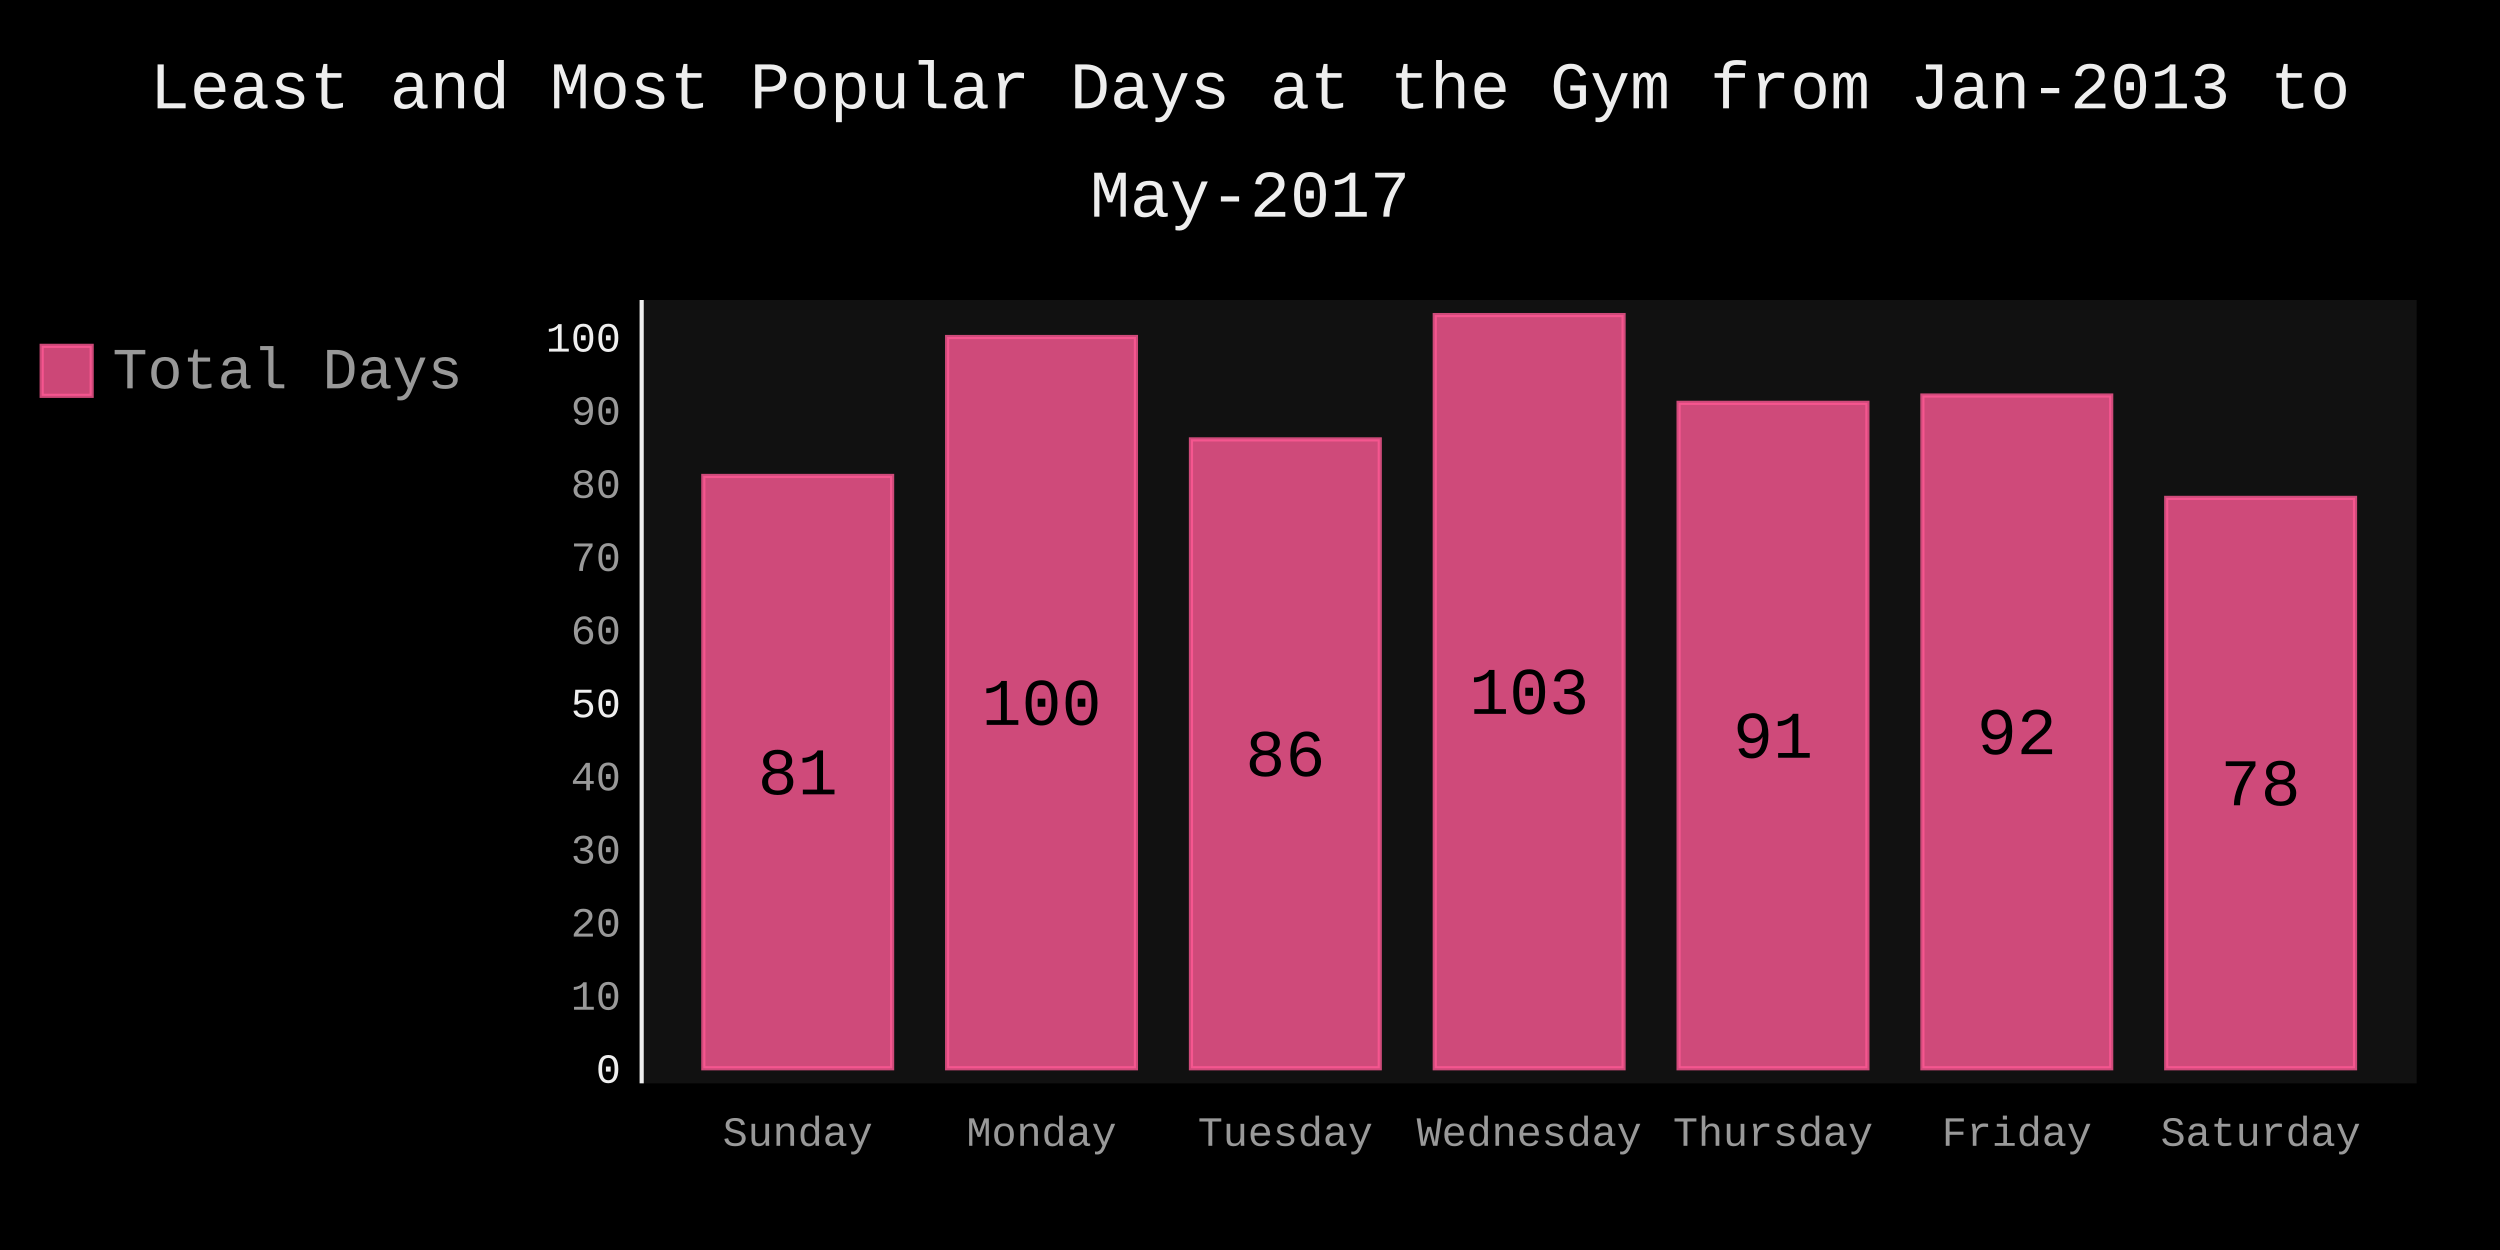
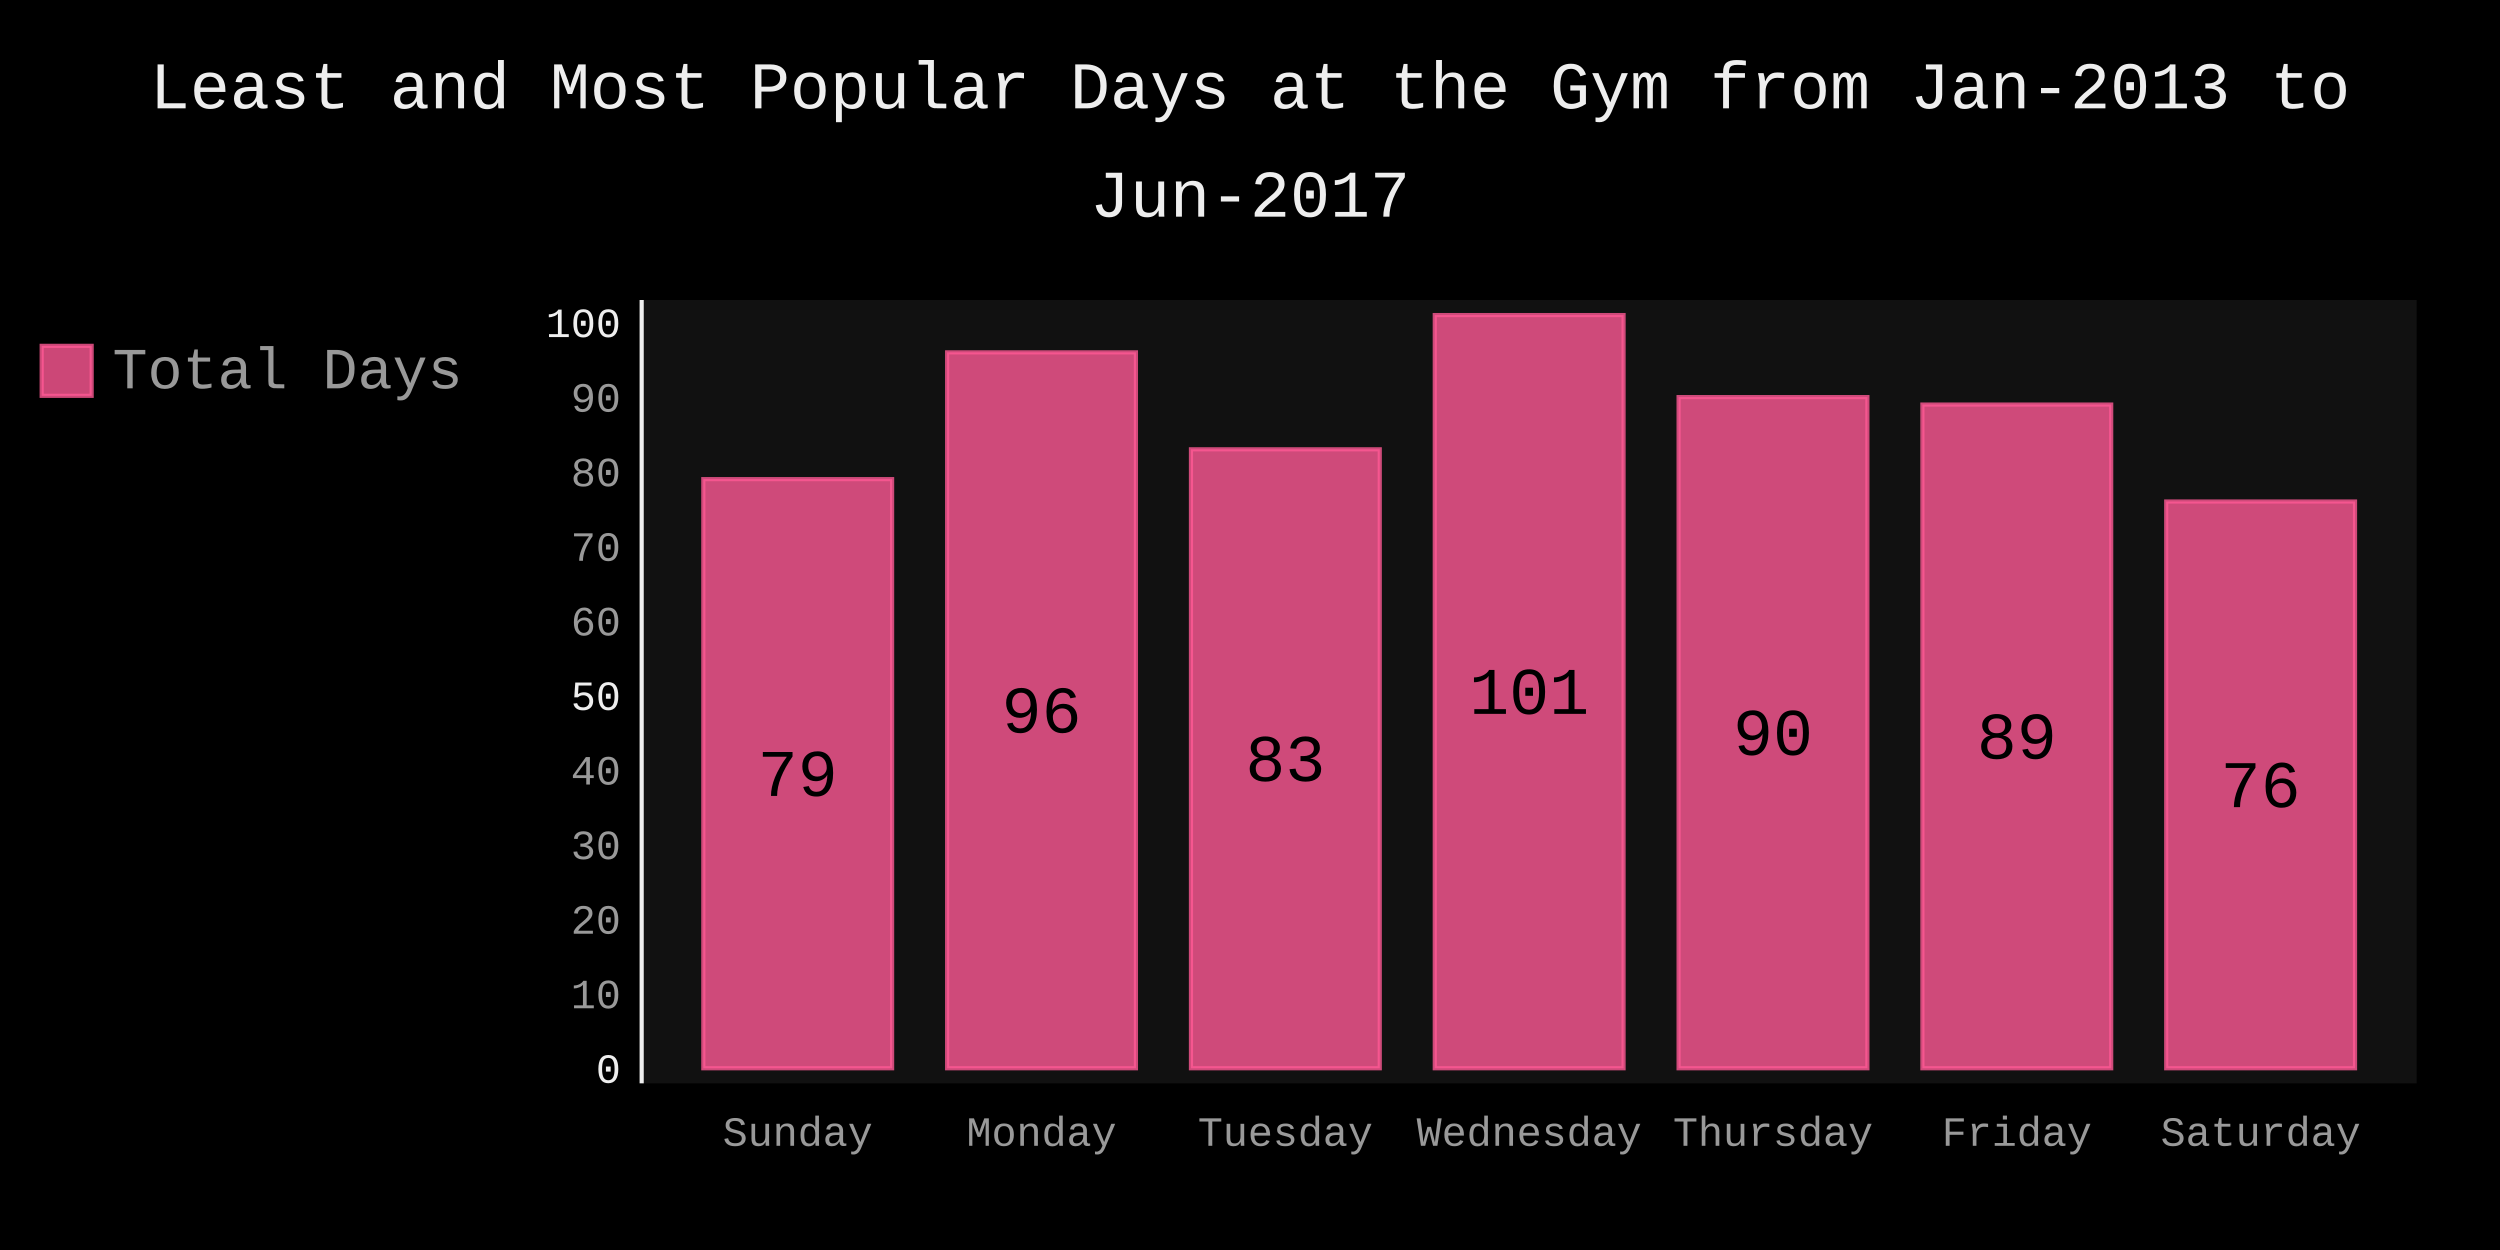
- <svg xmlns="http://www.w3.org/2000/svg" class="pygal-chart" id="chart-12648962-2e86-42bb-9dc2-4a8b392a3a5b" viewBox="0 0 600 300">
+ <svg xmlns="http://www.w3.org/2000/svg" class="pygal-chart" id="chart-d1dc0ef0-fd66-4fab-9f94-51784f31c054" viewBox="0 0 600 300">
  <defs>
-     <style type="text/css">#chart-12648962-2e86-42bb-9dc2-4a8b392a3a5b{-webkit-user-select:none;-webkit-font-smoothing:antialiased;font-family:Consolas,"Liberation Mono",Menlo,Courier,monospace}#chart-12648962-2e86-42bb-9dc2-4a8b392a3a5b .title{font-family:Consolas,"Liberation Mono",Menlo,Courier,monospace;font-size:16px}#chart-12648962-2e86-42bb-9dc2-4a8b392a3a5b .legends .legend text{font-family:Consolas,"Liberation Mono",Menlo,Courier,monospace;font-size:14px}#chart-12648962-2e86-42bb-9dc2-4a8b392a3a5b .axis text{font-family:Consolas,"Liberation Mono",Menlo,Courier,monospace;font-size:10px}#chart-12648962-2e86-42bb-9dc2-4a8b392a3a5b .axis text.major{font-family:Consolas,"Liberation Mono",Menlo,Courier,monospace;font-size:10px}#chart-12648962-2e86-42bb-9dc2-4a8b392a3a5b .text-overlay text.value{font-family:Consolas,"Liberation Mono",Menlo,Courier,monospace;font-size:16px}#chart-12648962-2e86-42bb-9dc2-4a8b392a3a5b .text-overlay text.label{font-family:Consolas,"Liberation Mono",Menlo,Courier,monospace;font-size:10px}#chart-12648962-2e86-42bb-9dc2-4a8b392a3a5b .tooltip{font-family:Consolas,"Liberation Mono",Menlo,Courier,monospace;font-size:14px}#chart-12648962-2e86-42bb-9dc2-4a8b392a3a5b text.no_data{font-family:Consolas,"Liberation Mono",Menlo,Courier,monospace;font-size:64px}
- #chart-12648962-2e86-42bb-9dc2-4a8b392a3a5b{background-color:black}#chart-12648962-2e86-42bb-9dc2-4a8b392a3a5b path,#chart-12648962-2e86-42bb-9dc2-4a8b392a3a5b line,#chart-12648962-2e86-42bb-9dc2-4a8b392a3a5b rect,#chart-12648962-2e86-42bb-9dc2-4a8b392a3a5b circle{-webkit-transition:250ms;-moz-transition:250ms;transition:250ms}#chart-12648962-2e86-42bb-9dc2-4a8b392a3a5b .graph &gt; .background{fill:black}#chart-12648962-2e86-42bb-9dc2-4a8b392a3a5b .plot &gt; .background{fill:#111}#chart-12648962-2e86-42bb-9dc2-4a8b392a3a5b .graph{fill:#999}#chart-12648962-2e86-42bb-9dc2-4a8b392a3a5b text.no_data{fill:#eee}#chart-12648962-2e86-42bb-9dc2-4a8b392a3a5b .title{fill:#eee}#chart-12648962-2e86-42bb-9dc2-4a8b392a3a5b .legends .legend text{fill:#999}#chart-12648962-2e86-42bb-9dc2-4a8b392a3a5b .legends .legend:hover text{fill:#eee}#chart-12648962-2e86-42bb-9dc2-4a8b392a3a5b .axis .line{stroke:#eee}#chart-12648962-2e86-42bb-9dc2-4a8b392a3a5b .axis .guide.line{stroke:#555}#chart-12648962-2e86-42bb-9dc2-4a8b392a3a5b .axis .major.line{stroke:#999}#chart-12648962-2e86-42bb-9dc2-4a8b392a3a5b .axis text.major{fill:#eee}#chart-12648962-2e86-42bb-9dc2-4a8b392a3a5b .axis.y .guides:hover .guide.line,#chart-12648962-2e86-42bb-9dc2-4a8b392a3a5b .line-graph .axis.x .guides:hover .guide.line,#chart-12648962-2e86-42bb-9dc2-4a8b392a3a5b .stackedline-graph .axis.x .guides:hover .guide.line,#chart-12648962-2e86-42bb-9dc2-4a8b392a3a5b .xy-graph .axis.x .guides:hover .guide.line{stroke:#eee}#chart-12648962-2e86-42bb-9dc2-4a8b392a3a5b .axis .guides:hover text{fill:#eee}#chart-12648962-2e86-42bb-9dc2-4a8b392a3a5b .reactive{fill-opacity:.8;stroke-opacity:.8}#chart-12648962-2e86-42bb-9dc2-4a8b392a3a5b .ci{stroke:#999}#chart-12648962-2e86-42bb-9dc2-4a8b392a3a5b .reactive.active,#chart-12648962-2e86-42bb-9dc2-4a8b392a3a5b .active .reactive{fill-opacity:.4;stroke-opacity:.9;stroke-width:4}#chart-12648962-2e86-42bb-9dc2-4a8b392a3a5b .ci .reactive.active{stroke-width:1.5}#chart-12648962-2e86-42bb-9dc2-4a8b392a3a5b .series text{fill:#eee}#chart-12648962-2e86-42bb-9dc2-4a8b392a3a5b .tooltip rect{fill:#111;stroke:#eee;-webkit-transition:opacity 250ms;-moz-transition:opacity 250ms;transition:opacity 250ms}#chart-12648962-2e86-42bb-9dc2-4a8b392a3a5b .tooltip .label{fill:#999}#chart-12648962-2e86-42bb-9dc2-4a8b392a3a5b .tooltip .label{fill:#999}#chart-12648962-2e86-42bb-9dc2-4a8b392a3a5b .tooltip .legend{font-size:.8em;fill:#555}#chart-12648962-2e86-42bb-9dc2-4a8b392a3a5b .tooltip .x_label{font-size:.6em;fill:#eee}#chart-12648962-2e86-42bb-9dc2-4a8b392a3a5b .tooltip .xlink{font-size:.5em;text-decoration:underline}#chart-12648962-2e86-42bb-9dc2-4a8b392a3a5b .tooltip .value{font-size:1.5em}#chart-12648962-2e86-42bb-9dc2-4a8b392a3a5b .bound{font-size:.5em}#chart-12648962-2e86-42bb-9dc2-4a8b392a3a5b .max-value{font-size:.75em;fill:#555}#chart-12648962-2e86-42bb-9dc2-4a8b392a3a5b .map-element{fill:#111;stroke:#555 !important}#chart-12648962-2e86-42bb-9dc2-4a8b392a3a5b .map-element .reactive{fill-opacity:inherit;stroke-opacity:inherit}#chart-12648962-2e86-42bb-9dc2-4a8b392a3a5b .color-0,#chart-12648962-2e86-42bb-9dc2-4a8b392a3a5b .color-0 a:visited{stroke:#ff5995;fill:#ff5995}#chart-12648962-2e86-42bb-9dc2-4a8b392a3a5b .text-overlay .color-0 text{fill:black}
- #chart-12648962-2e86-42bb-9dc2-4a8b392a3a5b text.no_data{text-anchor:middle}#chart-12648962-2e86-42bb-9dc2-4a8b392a3a5b .guide.line{fill:none}#chart-12648962-2e86-42bb-9dc2-4a8b392a3a5b .centered{text-anchor:middle}#chart-12648962-2e86-42bb-9dc2-4a8b392a3a5b .title{text-anchor:middle}#chart-12648962-2e86-42bb-9dc2-4a8b392a3a5b .legends .legend text{fill-opacity:1}#chart-12648962-2e86-42bb-9dc2-4a8b392a3a5b .axis.x text{text-anchor:middle}#chart-12648962-2e86-42bb-9dc2-4a8b392a3a5b .axis.x:not(.web) text[transform]{text-anchor:start}#chart-12648962-2e86-42bb-9dc2-4a8b392a3a5b .axis.x:not(.web) text[transform].backwards{text-anchor:end}#chart-12648962-2e86-42bb-9dc2-4a8b392a3a5b .axis.y text{text-anchor:end}#chart-12648962-2e86-42bb-9dc2-4a8b392a3a5b .axis.y text[transform].backwards{text-anchor:start}#chart-12648962-2e86-42bb-9dc2-4a8b392a3a5b .axis.y2 text{text-anchor:start}#chart-12648962-2e86-42bb-9dc2-4a8b392a3a5b .axis.y2 text[transform].backwards{text-anchor:end}#chart-12648962-2e86-42bb-9dc2-4a8b392a3a5b .axis .guide.line{stroke-dasharray:4,4}#chart-12648962-2e86-42bb-9dc2-4a8b392a3a5b .axis .major.guide.line{stroke-dasharray:6,6}#chart-12648962-2e86-42bb-9dc2-4a8b392a3a5b .horizontal .axis.y .guide.line,#chart-12648962-2e86-42bb-9dc2-4a8b392a3a5b .horizontal .axis.y2 .guide.line,#chart-12648962-2e86-42bb-9dc2-4a8b392a3a5b .vertical .axis.x .guide.line{opacity:0}#chart-12648962-2e86-42bb-9dc2-4a8b392a3a5b .horizontal .axis.always_show .guide.line,#chart-12648962-2e86-42bb-9dc2-4a8b392a3a5b .vertical .axis.always_show .guide.line{opacity:1 !important}#chart-12648962-2e86-42bb-9dc2-4a8b392a3a5b .axis.y .guides:hover .guide.line,#chart-12648962-2e86-42bb-9dc2-4a8b392a3a5b .axis.y2 .guides:hover .guide.line,#chart-12648962-2e86-42bb-9dc2-4a8b392a3a5b .axis.x .guides:hover .guide.line{opacity:1}#chart-12648962-2e86-42bb-9dc2-4a8b392a3a5b .axis .guides:hover text{opacity:1}#chart-12648962-2e86-42bb-9dc2-4a8b392a3a5b .nofill{fill:none}#chart-12648962-2e86-42bb-9dc2-4a8b392a3a5b .subtle-fill{fill-opacity:.2}#chart-12648962-2e86-42bb-9dc2-4a8b392a3a5b .dot{stroke-width:1px;fill-opacity:1}#chart-12648962-2e86-42bb-9dc2-4a8b392a3a5b .dot.active{stroke-width:5px}#chart-12648962-2e86-42bb-9dc2-4a8b392a3a5b .dot.negative{fill:transparent}#chart-12648962-2e86-42bb-9dc2-4a8b392a3a5b text,#chart-12648962-2e86-42bb-9dc2-4a8b392a3a5b tspan{stroke:none !important}#chart-12648962-2e86-42bb-9dc2-4a8b392a3a5b .series text.active{opacity:1}#chart-12648962-2e86-42bb-9dc2-4a8b392a3a5b .tooltip rect{fill-opacity:.95;stroke-width:.5}#chart-12648962-2e86-42bb-9dc2-4a8b392a3a5b .tooltip text{fill-opacity:1}#chart-12648962-2e86-42bb-9dc2-4a8b392a3a5b .showable{visibility:hidden}#chart-12648962-2e86-42bb-9dc2-4a8b392a3a5b .showable.shown{visibility:visible}#chart-12648962-2e86-42bb-9dc2-4a8b392a3a5b .gauge-background{fill:rgba(229,229,229,1);stroke:none}#chart-12648962-2e86-42bb-9dc2-4a8b392a3a5b .bg-lines{stroke:black;stroke-width:2px}</style>
+     <style type="text/css">#chart-d1dc0ef0-fd66-4fab-9f94-51784f31c054{-webkit-user-select:none;-webkit-font-smoothing:antialiased;font-family:Consolas,"Liberation Mono",Menlo,Courier,monospace}#chart-d1dc0ef0-fd66-4fab-9f94-51784f31c054 .title{font-family:Consolas,"Liberation Mono",Menlo,Courier,monospace;font-size:16px}#chart-d1dc0ef0-fd66-4fab-9f94-51784f31c054 .legends .legend text{font-family:Consolas,"Liberation Mono",Menlo,Courier,monospace;font-size:14px}#chart-d1dc0ef0-fd66-4fab-9f94-51784f31c054 .axis text{font-family:Consolas,"Liberation Mono",Menlo,Courier,monospace;font-size:10px}#chart-d1dc0ef0-fd66-4fab-9f94-51784f31c054 .axis text.major{font-family:Consolas,"Liberation Mono",Menlo,Courier,monospace;font-size:10px}#chart-d1dc0ef0-fd66-4fab-9f94-51784f31c054 .text-overlay text.value{font-family:Consolas,"Liberation Mono",Menlo,Courier,monospace;font-size:16px}#chart-d1dc0ef0-fd66-4fab-9f94-51784f31c054 .text-overlay text.label{font-family:Consolas,"Liberation Mono",Menlo,Courier,monospace;font-size:10px}#chart-d1dc0ef0-fd66-4fab-9f94-51784f31c054 .tooltip{font-family:Consolas,"Liberation Mono",Menlo,Courier,monospace;font-size:14px}#chart-d1dc0ef0-fd66-4fab-9f94-51784f31c054 text.no_data{font-family:Consolas,"Liberation Mono",Menlo,Courier,monospace;font-size:64px}
+ #chart-d1dc0ef0-fd66-4fab-9f94-51784f31c054{background-color:black}#chart-d1dc0ef0-fd66-4fab-9f94-51784f31c054 path,#chart-d1dc0ef0-fd66-4fab-9f94-51784f31c054 line,#chart-d1dc0ef0-fd66-4fab-9f94-51784f31c054 rect,#chart-d1dc0ef0-fd66-4fab-9f94-51784f31c054 circle{-webkit-transition:250ms;-moz-transition:250ms;transition:250ms}#chart-d1dc0ef0-fd66-4fab-9f94-51784f31c054 .graph &gt; .background{fill:black}#chart-d1dc0ef0-fd66-4fab-9f94-51784f31c054 .plot &gt; .background{fill:#111}#chart-d1dc0ef0-fd66-4fab-9f94-51784f31c054 .graph{fill:#999}#chart-d1dc0ef0-fd66-4fab-9f94-51784f31c054 text.no_data{fill:#eee}#chart-d1dc0ef0-fd66-4fab-9f94-51784f31c054 .title{fill:#eee}#chart-d1dc0ef0-fd66-4fab-9f94-51784f31c054 .legends .legend text{fill:#999}#chart-d1dc0ef0-fd66-4fab-9f94-51784f31c054 .legends .legend:hover text{fill:#eee}#chart-d1dc0ef0-fd66-4fab-9f94-51784f31c054 .axis .line{stroke:#eee}#chart-d1dc0ef0-fd66-4fab-9f94-51784f31c054 .axis .guide.line{stroke:#555}#chart-d1dc0ef0-fd66-4fab-9f94-51784f31c054 .axis .major.line{stroke:#999}#chart-d1dc0ef0-fd66-4fab-9f94-51784f31c054 .axis text.major{fill:#eee}#chart-d1dc0ef0-fd66-4fab-9f94-51784f31c054 .axis.y .guides:hover .guide.line,#chart-d1dc0ef0-fd66-4fab-9f94-51784f31c054 .line-graph .axis.x .guides:hover .guide.line,#chart-d1dc0ef0-fd66-4fab-9f94-51784f31c054 .stackedline-graph .axis.x .guides:hover .guide.line,#chart-d1dc0ef0-fd66-4fab-9f94-51784f31c054 .xy-graph .axis.x .guides:hover .guide.line{stroke:#eee}#chart-d1dc0ef0-fd66-4fab-9f94-51784f31c054 .axis .guides:hover text{fill:#eee}#chart-d1dc0ef0-fd66-4fab-9f94-51784f31c054 .reactive{fill-opacity:.8;stroke-opacity:.8}#chart-d1dc0ef0-fd66-4fab-9f94-51784f31c054 .ci{stroke:#999}#chart-d1dc0ef0-fd66-4fab-9f94-51784f31c054 .reactive.active,#chart-d1dc0ef0-fd66-4fab-9f94-51784f31c054 .active .reactive{fill-opacity:.4;stroke-opacity:.9;stroke-width:4}#chart-d1dc0ef0-fd66-4fab-9f94-51784f31c054 .ci .reactive.active{stroke-width:1.5}#chart-d1dc0ef0-fd66-4fab-9f94-51784f31c054 .series text{fill:#eee}#chart-d1dc0ef0-fd66-4fab-9f94-51784f31c054 .tooltip rect{fill:#111;stroke:#eee;-webkit-transition:opacity 250ms;-moz-transition:opacity 250ms;transition:opacity 250ms}#chart-d1dc0ef0-fd66-4fab-9f94-51784f31c054 .tooltip .label{fill:#999}#chart-d1dc0ef0-fd66-4fab-9f94-51784f31c054 .tooltip .label{fill:#999}#chart-d1dc0ef0-fd66-4fab-9f94-51784f31c054 .tooltip .legend{font-size:.8em;fill:#555}#chart-d1dc0ef0-fd66-4fab-9f94-51784f31c054 .tooltip .x_label{font-size:.6em;fill:#eee}#chart-d1dc0ef0-fd66-4fab-9f94-51784f31c054 .tooltip .xlink{font-size:.5em;text-decoration:underline}#chart-d1dc0ef0-fd66-4fab-9f94-51784f31c054 .tooltip .value{font-size:1.5em}#chart-d1dc0ef0-fd66-4fab-9f94-51784f31c054 .bound{font-size:.5em}#chart-d1dc0ef0-fd66-4fab-9f94-51784f31c054 .max-value{font-size:.75em;fill:#555}#chart-d1dc0ef0-fd66-4fab-9f94-51784f31c054 .map-element{fill:#111;stroke:#555 !important}#chart-d1dc0ef0-fd66-4fab-9f94-51784f31c054 .map-element .reactive{fill-opacity:inherit;stroke-opacity:inherit}#chart-d1dc0ef0-fd66-4fab-9f94-51784f31c054 .color-0,#chart-d1dc0ef0-fd66-4fab-9f94-51784f31c054 .color-0 a:visited{stroke:#ff5995;fill:#ff5995}#chart-d1dc0ef0-fd66-4fab-9f94-51784f31c054 .text-overlay .color-0 text{fill:black}
+ #chart-d1dc0ef0-fd66-4fab-9f94-51784f31c054 text.no_data{text-anchor:middle}#chart-d1dc0ef0-fd66-4fab-9f94-51784f31c054 .guide.line{fill:none}#chart-d1dc0ef0-fd66-4fab-9f94-51784f31c054 .centered{text-anchor:middle}#chart-d1dc0ef0-fd66-4fab-9f94-51784f31c054 .title{text-anchor:middle}#chart-d1dc0ef0-fd66-4fab-9f94-51784f31c054 .legends .legend text{fill-opacity:1}#chart-d1dc0ef0-fd66-4fab-9f94-51784f31c054 .axis.x text{text-anchor:middle}#chart-d1dc0ef0-fd66-4fab-9f94-51784f31c054 .axis.x:not(.web) text[transform]{text-anchor:start}#chart-d1dc0ef0-fd66-4fab-9f94-51784f31c054 .axis.x:not(.web) text[transform].backwards{text-anchor:end}#chart-d1dc0ef0-fd66-4fab-9f94-51784f31c054 .axis.y text{text-anchor:end}#chart-d1dc0ef0-fd66-4fab-9f94-51784f31c054 .axis.y text[transform].backwards{text-anchor:start}#chart-d1dc0ef0-fd66-4fab-9f94-51784f31c054 .axis.y2 text{text-anchor:start}#chart-d1dc0ef0-fd66-4fab-9f94-51784f31c054 .axis.y2 text[transform].backwards{text-anchor:end}#chart-d1dc0ef0-fd66-4fab-9f94-51784f31c054 .axis .guide.line{stroke-dasharray:4,4}#chart-d1dc0ef0-fd66-4fab-9f94-51784f31c054 .axis .major.guide.line{stroke-dasharray:6,6}#chart-d1dc0ef0-fd66-4fab-9f94-51784f31c054 .horizontal .axis.y .guide.line,#chart-d1dc0ef0-fd66-4fab-9f94-51784f31c054 .horizontal .axis.y2 .guide.line,#chart-d1dc0ef0-fd66-4fab-9f94-51784f31c054 .vertical .axis.x .guide.line{opacity:0}#chart-d1dc0ef0-fd66-4fab-9f94-51784f31c054 .horizontal .axis.always_show .guide.line,#chart-d1dc0ef0-fd66-4fab-9f94-51784f31c054 .vertical .axis.always_show .guide.line{opacity:1 !important}#chart-d1dc0ef0-fd66-4fab-9f94-51784f31c054 .axis.y .guides:hover .guide.line,#chart-d1dc0ef0-fd66-4fab-9f94-51784f31c054 .axis.y2 .guides:hover .guide.line,#chart-d1dc0ef0-fd66-4fab-9f94-51784f31c054 .axis.x .guides:hover .guide.line{opacity:1}#chart-d1dc0ef0-fd66-4fab-9f94-51784f31c054 .axis .guides:hover text{opacity:1}#chart-d1dc0ef0-fd66-4fab-9f94-51784f31c054 .nofill{fill:none}#chart-d1dc0ef0-fd66-4fab-9f94-51784f31c054 .subtle-fill{fill-opacity:.2}#chart-d1dc0ef0-fd66-4fab-9f94-51784f31c054 .dot{stroke-width:1px;fill-opacity:1}#chart-d1dc0ef0-fd66-4fab-9f94-51784f31c054 .dot.active{stroke-width:5px}#chart-d1dc0ef0-fd66-4fab-9f94-51784f31c054 .dot.negative{fill:transparent}#chart-d1dc0ef0-fd66-4fab-9f94-51784f31c054 text,#chart-d1dc0ef0-fd66-4fab-9f94-51784f31c054 tspan{stroke:none !important}#chart-d1dc0ef0-fd66-4fab-9f94-51784f31c054 .series text.active{opacity:1}#chart-d1dc0ef0-fd66-4fab-9f94-51784f31c054 .tooltip rect{fill-opacity:.95;stroke-width:.5}#chart-d1dc0ef0-fd66-4fab-9f94-51784f31c054 .tooltip text{fill-opacity:1}#chart-d1dc0ef0-fd66-4fab-9f94-51784f31c054 .showable{visibility:hidden}#chart-d1dc0ef0-fd66-4fab-9f94-51784f31c054 .showable.shown{visibility:visible}#chart-d1dc0ef0-fd66-4fab-9f94-51784f31c054 .gauge-background{fill:rgba(229,229,229,1);stroke:none}#chart-d1dc0ef0-fd66-4fab-9f94-51784f31c054 .bg-lines{stroke:black;stroke-width:2px}</style>
  </defs>
  <g class="graph bar-graph vertical">
    <rect class="background" height="300" width="600" x="0" y="0" />
    <g class="plot" transform="translate(154, 72)">
      <rect class="background" height="188" width="426.0" x="0" y="0" />
      <g class="axis y">
        <g class="guides">
          <text class="major" x="-5" y="187.885">0</text>
        </g>
        <g class="guides">
-           <text class="" x="-5" y="170.334">10</text>
+           <text class="" x="-5" y="169.987">10</text>
        </g>
        <g class="guides">
-           <text class="" x="-5" y="152.784">20</text>
+           <text class="" x="-5" y="152.089">20</text>
        </g>
        <g class="guides">
-           <text class="" x="-5" y="135.233">30</text>
+           <text class="" x="-5" y="134.191">30</text>
        </g>
        <g class="guides">
-           <text class="" x="-5" y="117.683">40</text>
+           <text class="" x="-5" y="116.293">40</text>
        </g>
        <g class="guides">
-           <text class="major" x="-5" y="100.133">50</text>
+           <text class="major" x="-5" y="98.395">50</text>
        </g>
        <g class="guides">
-           <text class="" x="-5" y="82.582">60</text>
+           <text class="" x="-5" y="80.497">60</text>
        </g>
        <g class="guides">
-           <text class="" x="-5" y="65.032">70</text>
+           <text class="" x="-5" y="62.599">70</text>
        </g>
        <g class="guides">
-           <text class="" x="-5" y="47.481">80</text>
+           <text class="" x="-5" y="44.701">80</text>
        </g>
        <g class="guides">
-           <text class="" x="-5" y="29.931">90</text>
+           <text class="" x="-5" y="26.803">90</text>
        </g>
        <g class="guides">
-           <text class="major" x="-5" y="12.381">100</text>
+           <text class="major" x="-5" y="8.905">100</text>
        </g>
      </g>
      <g class="axis x">
        <path class="line" d="M0 0 v188" />
        <g class="guides">
          <path class="guide line" d="M37.451 0 v188" />
          <text class="" x="37.451" y="203.0">Sunday</text>
        </g>
        <g class="guides">
          <path class="guide line" d="M95.967 0 v188" />
          <text class="" x="95.967" y="203.0">Monday</text>
        </g>
        <g class="guides">
          <path class="guide line" d="M154.484 0 v188" />
          <text class="" x="154.484" y="203.0">Tuesday</text>
        </g>
        <g class="guides">
          <path class="guide line" d="M213 0 v188" />
          <text class="" x="213.0" y="203.0">Wednesday</text>
        </g>
        <g class="guides">
          <path class="guide line" d="M271.516 0 v188" />
          <text class="" x="271.516" y="203.0">Thursday</text>
        </g>
        <g class="guides">
          <path class="guide line" d="M330.033 0 v188" />
          <text class="" x="330.033" y="203.0">Friday</text>
        </g>
        <g class="guides">
          <path class="guide line" d="M388.549 0 v188" />
          <text class="" x="388.549" y="203.0">Saturday</text>
        </g>
      </g>
      <g class="series serie-0 color-0">
        <g class="bars">
          <g class="bar">
-             <rect class="rect reactive tooltip-trigger" height="142.158" rx="0" ry="0" width="45.315" x="14.793" y="42.226" />
+             <rect class="rect reactive tooltip-trigger" height="141.394" rx="0" ry="0" width="45.315" x="14.793" y="42.991" />
          </g>
          <g class="bar">
-             <rect class="rect reactive tooltip-trigger" height="175.504" rx="0" ry="0" width="45.315" x="73.309" y="8.881" />
+             <rect class="rect reactive tooltip-trigger" height="171.82" rx="0" ry="0" width="45.315" x="73.309" y="12.564" />
          </g>
          <g class="bar">
-             <rect class="rect reactive tooltip-trigger" height="150.934" rx="0" ry="0" width="45.315" x="131.826" y="33.451" />
+             <rect class="rect reactive tooltip-trigger" height="148.553" rx="0" ry="0" width="45.315" x="131.826" y="35.832" />
          </g>
          <g class="bar">
            <rect class="rect reactive tooltip-trigger" height="180.769" rx="0" ry="0" width="45.315" x="190.342" y="3.615" />
          </g>
          <g class="bar">
-             <rect class="rect reactive tooltip-trigger" height="159.709" rx="0" ry="0" width="45.315" x="248.859" y="24.676" />
+             <rect class="rect reactive tooltip-trigger" height="161.081" rx="0" ry="0" width="45.315" x="248.859" y="23.303" />
          </g>
          <g class="bar">
-             <rect class="rect reactive tooltip-trigger" height="161.464" rx="0" ry="0" width="45.315" x="307.375" y="22.921" />
+             <rect class="rect reactive tooltip-trigger" height="159.292" rx="0" ry="0" width="45.315" x="307.375" y="25.093" />
          </g>
          <g class="bar">
-             <rect class="rect reactive tooltip-trigger" height="136.893" rx="0" ry="0" width="45.315" x="365.892" y="47.491" />
+             <rect class="rect reactive tooltip-trigger" height="136.024" rx="0" ry="0" width="45.315" x="365.892" y="48.36" />
          </g>
        </g>
      </g>
    </g>
    <g class="titles">
      <text class="title plot_title" x="300.0" y="26">Least and Most Popular Days at the Gym from Jan-2013 to</text>
-       <text class="title plot_title" x="300.0" y="52">May-2017</text>
+       <text class="title plot_title" x="300.0" y="52">Jun-2017</text>
    </g>
    <g class="plot overlay" transform="translate(154, 72)">
      <g class="series serie-0 color-0" />
    </g>
    <g class="plot text-overlay" transform="translate(154, 72)">
      <g class="series serie-0 color-0">
-         <text class="value" text-anchor="middle" x="37.451" y="118.639">81</text>
-         <text class="value" text-anchor="middle" x="95.967" y="101.966">100</text>
-         <text class="value" text-anchor="middle" x="154.484" y="114.251">86</text>
-         <text class="value" text-anchor="middle" x="213" y="99.333">103</text>
-         <text class="value" text-anchor="middle" x="271.516" y="109.864">91</text>
-         <text class="value" text-anchor="middle" x="330.033" y="108.986">92</text>
-         <text class="value" text-anchor="middle" x="388.549" y="121.271">78</text>
+         <text class="value" text-anchor="middle" x="37.451" y="119.021">79</text>
+         <text class="value" text-anchor="middle" x="95.967" y="103.808">96</text>
+         <text class="value" text-anchor="middle" x="154.484" y="115.441">83</text>
+         <text class="value" text-anchor="middle" x="213" y="99.333">101</text>
+         <text class="value" text-anchor="middle" x="271.516" y="109.177">90</text>
+         <text class="value" text-anchor="middle" x="330.033" y="110.072">89</text>
+         <text class="value" text-anchor="middle" x="388.549" y="121.706">76</text>
      </g>
    </g>
    <g class="plot tooltip-overlay" transform="translate(154, 72)">
      <g class="tooltip" style="opacity: 0" transform="translate(0 0)">
        <rect class="tooltip-box" height="0" rx="0" ry="0" width="0" />
        <g class="text" />
      </g>
    </g>
    <g class="legends" transform="translate(10, 82)">
      <g class="legend reactive activate-serie" id="activate-serie-0">
        <rect class="color-0 reactive" height="12" width="12" x="0.0" y="1.0" />
        <text x="17.0" y="11.2">Total Days</text>
      </g>
    </g>
    <g class="legends" transform="translate(590, 82)" />
  </g>
</svg>
